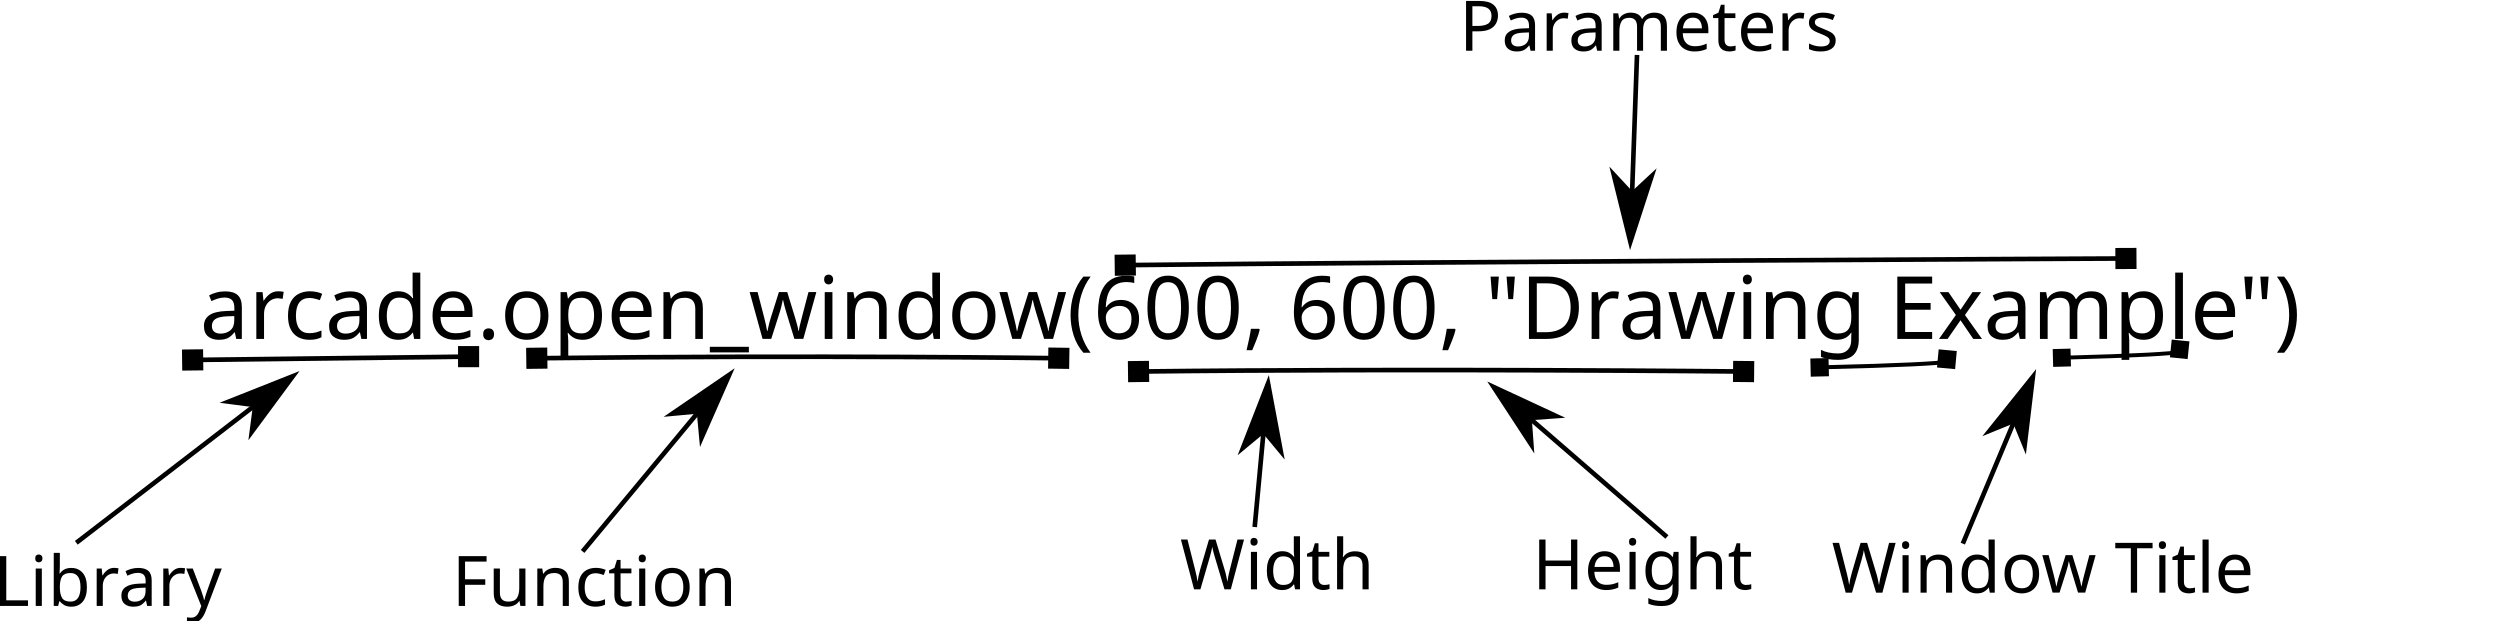
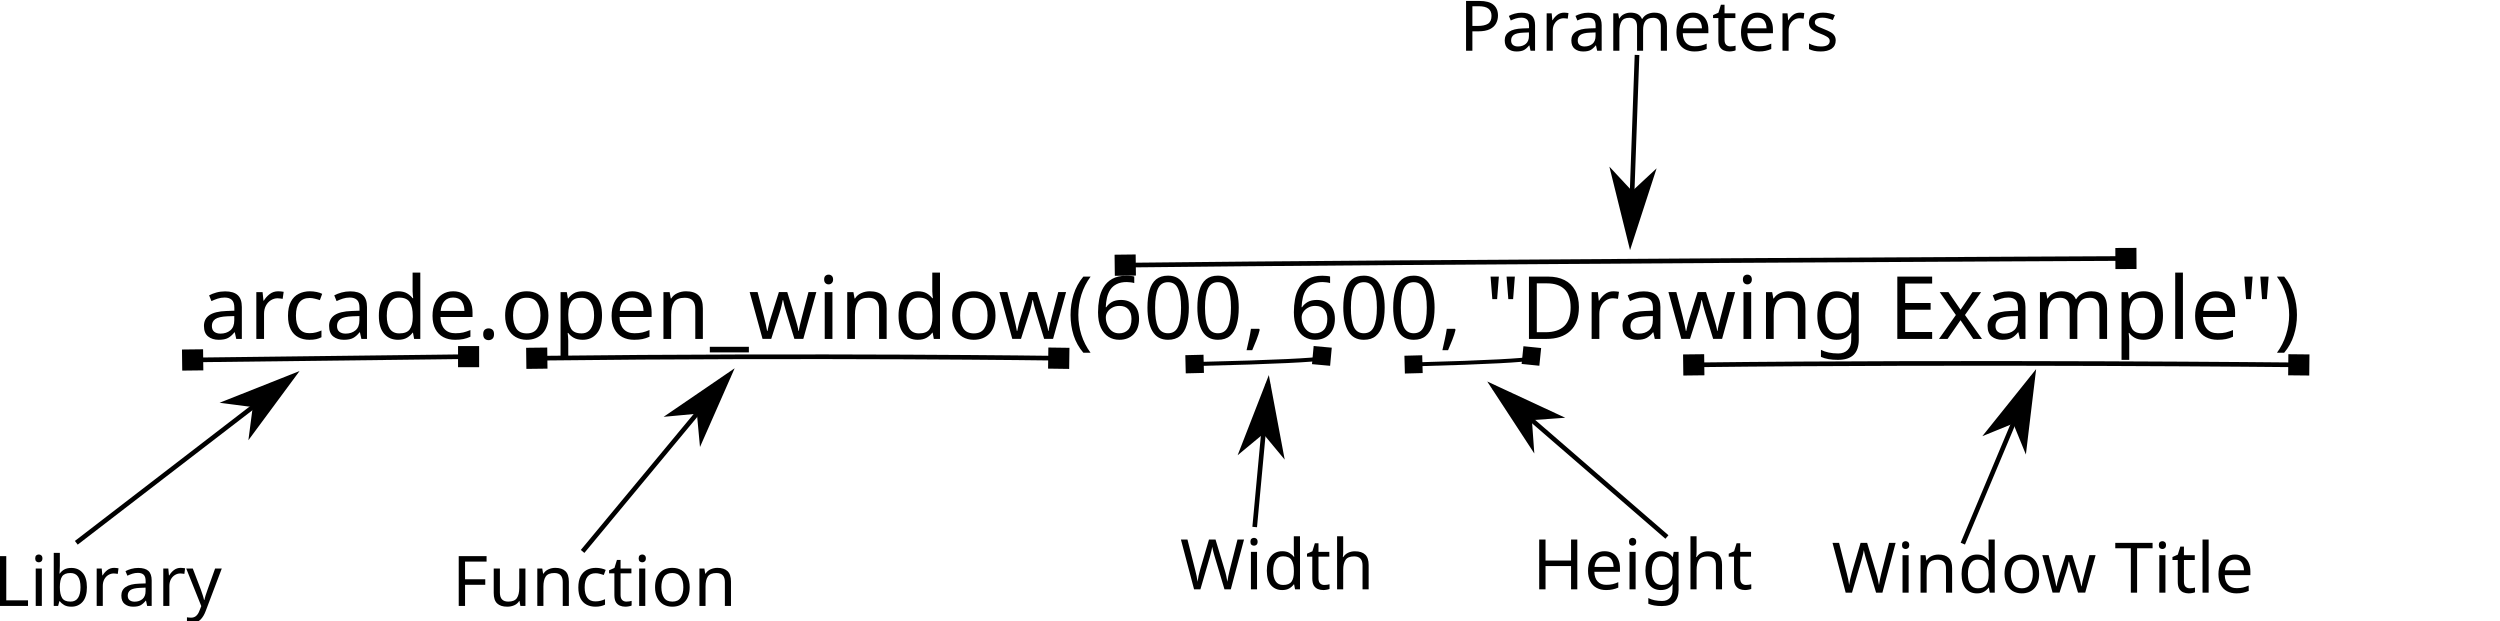
<svg xmlns="http://www.w3.org/2000/svg" width="151.591mm" height="37.595mm" viewBox="0 0 537.133 133.209" id="svg2" version="1.1">
  <defs id="defs4">
    <marker orient="auto" refY="0" refX="0" id="marker6206" style="overflow:visible">
      <path id="path6208" d="M -5,-5 -5,5 5,5 5,-5 -5,-5 Z" style="fill:#000000;fill-opacity:1;fill-rule:evenodd;stroke:#000000;stroke-width:1pt;stroke-opacity:1" transform="scale(0.4,0.4)" />
    </marker>
    <marker orient="auto" refY="0" refX="0" id="SquareL" style="overflow:visible">
      <path id="path4264" d="M -5,-5 -5,5 5,5 5,-5 -5,-5 Z" style="fill:#000000;fill-opacity:1;fill-rule:evenodd;stroke:#000000;stroke-width:1pt;stroke-opacity:1" transform="scale(0.8,0.8)" />
    </marker>
    <marker orient="auto" refY="0" refX="0" id="SquareM" style="overflow:visible">
      <path id="path4267" d="M -5,-5 -5,5 5,5 5,-5 -5,-5 Z" style="fill:#000000;fill-opacity:1;fill-rule:evenodd;stroke:#000000;stroke-width:1pt;stroke-opacity:1" transform="scale(0.4,0.4)" />
    </marker>
    <marker orient="auto" refY="0" refX="0" id="Arrow1Lstart" style="overflow:visible">
      <path id="path4194" d="M 0,0 5,-5 -12.5,0 5,5 0,0 Z" style="fill:#000000;fill-opacity:1;fill-rule:evenodd;stroke:#000000;stroke-width:1pt;stroke-opacity:1" transform="matrix(0.8,0,0,0.8,10,0)" />
    </marker>
    <marker orient="auto" refY="0" refX="0" id="Arrow1Lstart-1" style="overflow:visible">
      <path id="path4194-5" d="M 0,0 5,-5 -12.5,0 5,5 0,0 Z" style="fill:#000000;fill-opacity:1;fill-rule:evenodd;stroke:#000000;stroke-width:1pt;stroke-opacity:1" transform="matrix(0.8,0,0,0.8,10,0)" />
    </marker>
    <marker orient="auto" refY="0" refX="0" id="Arrow1Lstart-1-1" style="overflow:visible">
      <path id="path4194-5-5" d="M 0,0 5,-5 -12.5,0 5,5 0,0 Z" style="fill:#000000;fill-opacity:1;fill-rule:evenodd;stroke:#000000;stroke-width:1pt;stroke-opacity:1" transform="matrix(0.8,0,0,0.8,10,0)" />
    </marker>
    <marker orient="auto" refY="0" refX="0" id="Arrow1Lstart-1-6" style="overflow:visible">
      <path id="path4194-5-9" d="M 0,0 5,-5 -12.5,0 5,5 0,0 Z" style="fill:#000000;fill-opacity:1;fill-rule:evenodd;stroke:#000000;stroke-width:1pt;stroke-opacity:1" transform="matrix(0.8,0,0,0.8,10,0)" />
    </marker>
    <marker orient="auto" refY="0" refX="0" id="Arrow1Lstart-1-10" style="overflow:visible">
      <path id="path4194-5-8" d="M 0,0 5,-5 -12.5,0 5,5 0,0 Z" style="fill:#000000;fill-opacity:1;fill-rule:evenodd;stroke:#000000;stroke-width:1pt;stroke-opacity:1" transform="matrix(0.8,0,0,0.8,10,0)" />
    </marker>
    <marker orient="auto" refY="0" refX="0" id="Arrow1Lstart-1-9" style="overflow:visible">
      <path id="path4194-5-3" d="M 0,0 5,-5 -12.5,0 5,5 0,0 Z" style="fill:#000000;fill-opacity:1;fill-rule:evenodd;stroke:#000000;stroke-width:1pt;stroke-opacity:1" transform="matrix(0.8,0,0,0.8,10,0)" />
    </marker>
    <marker orient="auto" refY="0" refX="0" id="SquareM-5" style="overflow:visible">
      <path id="path4267-6" d="M -5,-5 -5,5 5,5 5,-5 -5,-5 Z" style="fill:#000000;fill-opacity:1;fill-rule:evenodd;stroke:#000000;stroke-width:1pt;stroke-opacity:1" transform="scale(0.4,0.4)" />
    </marker>
    <marker orient="auto" refY="0" refX="0" id="marker6206-7" style="overflow:visible">
      <path id="path6208-1" d="M -5,-5 -5,5 5,5 5,-5 -5,-5 Z" style="fill:#000000;fill-opacity:1;fill-rule:evenodd;stroke:#000000;stroke-width:1pt;stroke-opacity:1" transform="scale(0.4,0.4)" />
    </marker>
    <marker orient="auto" refY="0" refX="0" id="SquareM-4" style="overflow:visible">
      <path id="path4267-61" d="M -5,-5 -5,5 5,5 5,-5 -5,-5 Z" style="fill:#000000;fill-opacity:1;fill-rule:evenodd;stroke:#000000;stroke-width:1pt;stroke-opacity:1" transform="scale(0.4,0.4)" />
    </marker>
    <marker orient="auto" refY="0" refX="0" id="marker6206-8" style="overflow:visible">
      <path id="path6208-6" d="M -5,-5 -5,5 5,5 5,-5 -5,-5 Z" style="fill:#000000;fill-opacity:1;fill-rule:evenodd;stroke:#000000;stroke-width:1pt;stroke-opacity:1" transform="scale(0.4,0.4)" />
    </marker>
    <marker orient="auto" refY="0" refX="0" id="SquareM-0" style="overflow:visible">
      <path id="path4267-9" d="M -5,-5 -5,5 5,5 5,-5 -5,-5 Z" style="fill:#000000;fill-opacity:1;fill-rule:evenodd;stroke:#000000;stroke-width:1pt;stroke-opacity:1" transform="scale(0.4,0.4)" />
    </marker>
    <marker orient="auto" refY="0" refX="0" id="marker6206-74" style="overflow:visible">
      <path id="path6208-0" d="M -5,-5 -5,5 5,5 5,-5 -5,-5 Z" style="fill:#000000;fill-opacity:1;fill-rule:evenodd;stroke:#000000;stroke-width:1pt;stroke-opacity:1" transform="scale(0.4,0.4)" />
    </marker>
    <marker orient="auto" refY="0" refX="0" id="SquareM-7" style="overflow:visible">
      <path id="path4267-8" d="M -5,-5 -5,5 5,5 5,-5 -5,-5 Z" style="fill:#000000;fill-opacity:1;fill-rule:evenodd;stroke:#000000;stroke-width:1pt;stroke-opacity:1" transform="scale(0.4,0.4)" />
    </marker>
    <marker orient="auto" refY="0" refX="0" id="marker6206-1" style="overflow:visible">
      <path id="path6208-03" d="M -5,-5 -5,5 5,5 5,-5 -5,-5 Z" style="fill:#000000;fill-opacity:1;fill-rule:evenodd;stroke:#000000;stroke-width:1pt;stroke-opacity:1" transform="scale(0.4,0.4)" />
    </marker>
    <marker orient="auto" refY="0" refX="0" id="SquareM-3" style="overflow:visible">
      <path id="path4267-4" d="M -5,-5 -5,5 5,5 5,-5 -5,-5 Z" style="fill:#000000;fill-opacity:1;fill-rule:evenodd;stroke:#000000;stroke-width:1pt;stroke-opacity:1" transform="scale(0.4,0.4)" />
    </marker>
    <marker orient="auto" refY="0" refX="0" id="marker6206-78" style="overflow:visible">
      <path id="path6208-66" d="M -5,-5 -5,5 5,5 5,-5 -5,-5 Z" style="fill:#000000;fill-opacity:1;fill-rule:evenodd;stroke:#000000;stroke-width:1pt;stroke-opacity:1" transform="scale(0.4,0.4)" />
    </marker>
    <marker orient="auto" refY="0" refX="0" id="SquareM-0-4" style="overflow:visible">
      <path id="path4267-9-9" d="M -5,-5 -5,5 5,5 5,-5 -5,-5 Z" style="fill:#000000;fill-opacity:1;fill-rule:evenodd;stroke:#000000;stroke-width:1pt;stroke-opacity:1" transform="scale(0.4,0.4)" />
    </marker>
    <marker orient="auto" refY="0" refX="0" id="marker6206-74-3" style="overflow:visible">
      <path id="path6208-0-5" d="M -5,-5 -5,5 5,5 5,-5 -5,-5 Z" style="fill:#000000;fill-opacity:1;fill-rule:evenodd;stroke:#000000;stroke-width:1pt;stroke-opacity:1" transform="scale(0.4,0.4)" />
    </marker>
    <marker orient="auto" refY="0" refX="0" id="SquareM-0-4-5" style="overflow:visible">
      <path id="path4267-9-9-9" d="M -5,-5 -5,5 5,5 5,-5 -5,-5 Z" style="fill:#000000;fill-opacity:1;fill-rule:evenodd;stroke:#000000;stroke-width:1pt;stroke-opacity:1" transform="scale(0.4,0.4)" />
    </marker>
    <marker orient="auto" refY="0" refX="0" id="marker6206-74-3-6" style="overflow:visible">
      <path id="path6208-0-5-1" d="M -5,-5 -5,5 5,5 5,-5 -5,-5 Z" style="fill:#000000;fill-opacity:1;fill-rule:evenodd;stroke:#000000;stroke-width:1pt;stroke-opacity:1" transform="scale(0.4,0.4)" />
    </marker>
  </defs>
  <g id="layer1" transform="translate(-75.75059,-32.17073)">
    <flowRoot xml:space="preserve" id="flowRoot4156" style="font-style:normal;font-weight:normal;font-size:40px;line-height:125%;font-family:sans-serif;letter-spacing:0px;word-spacing:0px;fill:#000000;fill-opacity:1;stroke:none;stroke-width:1px;stroke-linecap:butt;stroke-linejoin:miter;stroke-opacity:1">
      <flowRegion id="flowRegion4158">
        <rect id="rect4160" width="288.571" height="115" x="93.571" y="160.934" />
      </flowRegion>
      <flowPara id="flowPara4162" />
    </flowRoot>
    <text xml:space="preserve" style="font-style:normal;font-weight:normal;font-size:40px;line-height:125%;font-family:sans-serif;letter-spacing:0px;word-spacing:0px;fill:#000000;fill-opacity:1;stroke:none;stroke-width:1px;stroke-linecap:butt;stroke-linejoin:miter;stroke-opacity:1" x="74.286" y="162.362" id="text4164">
      <tspan id="tspan4166" x="74.286" y="162.362" style="font-size:15px">Library</tspan>
    </text>
    <text xml:space="preserve" style="font-style:normal;font-variant:normal;font-weight:normal;font-stretch:normal;font-size:15px;line-height:125%;font-family:sans-serif;-inkscape-font-specification:'sans-serif, Normal';text-align:start;letter-spacing:0px;word-spacing:0px;writing-mode:lr-tb;text-anchor:start;fill:#000000;fill-opacity:1;stroke:none;stroke-width:1px;stroke-linecap:butt;stroke-linejoin:miter;stroke-opacity:1" x="172.857" y="162.362" id="text4168">
      <tspan id="tspan4170" x="172.857" y="162.362">Function</tspan>
    </text>
    <text xml:space="preserve" style="font-style:normal;font-variant:normal;font-weight:normal;font-stretch:normal;font-size:15px;line-height:125%;font-family:sans-serif;-inkscape-font-specification:'sans-serif, Normal';text-align:start;letter-spacing:0px;word-spacing:0px;writing-mode:lr-tb;text-anchor:start;fill:#000000;fill-opacity:1;stroke:none;stroke-width:1px;stroke-linecap:butt;stroke-linejoin:miter;stroke-opacity:1" x="389.286" y="43.076" id="text4172">
      <tspan id="tspan4174" x="389.286" y="43.076">Parameters</tspan>
    </text>
    <text xml:space="preserve" style="font-style:normal;font-variant:normal;font-weight:normal;font-stretch:normal;font-size:15px;line-height:125%;font-family:sans-serif;-inkscape-font-specification:'sans-serif, Normal';text-align:start;letter-spacing:0px;word-spacing:0px;writing-mode:lr-tb;text-anchor:start;fill:#000000;fill-opacity:1;stroke:none;stroke-width:1px;stroke-linecap:butt;stroke-linejoin:miter;stroke-opacity:1" x="469.286" y="159.505" id="text4176">
      <tspan id="tspan4178" x="469.286" y="159.505">Window Title</tspan>
    </text>
    <text xml:space="preserve" style="font-style:normal;font-variant:normal;font-weight:normal;font-stretch:normal;font-size:15px;line-height:125%;font-family:sans-serif;-inkscape-font-specification:'sans-serif, Normal';text-align:start;letter-spacing:0px;word-spacing:0px;writing-mode:lr-tb;text-anchor:start;fill:#000000;fill-opacity:1;stroke:none;stroke-width:1px;stroke-linecap:butt;stroke-linejoin:miter;stroke-opacity:1" x="329.286" y="158.791" id="text4180">
      <tspan id="tspan4182" x="329.286" y="158.791">Width</tspan>
    </text>
    <text xml:space="preserve" style="font-style:normal;font-variant:normal;font-weight:normal;font-stretch:normal;font-size:15px;line-height:125%;font-family:sans-serif;-inkscape-font-specification:'sans-serif, Normal';text-align:start;letter-spacing:0px;word-spacing:0px;writing-mode:lr-tb;text-anchor:start;fill:#000000;fill-opacity:1;stroke:none;stroke-width:1px;stroke-linecap:butt;stroke-linejoin:miter;stroke-opacity:1" x="405" y="158.791" id="text4184">
      <tspan id="tspan4186" x="405" y="158.791">Height</tspan>
    </text>
    <path style="fill:none;fill-rule:evenodd;stroke:#000000;stroke-width:1px;stroke-linecap:butt;stroke-linejoin:miter;stroke-opacity:1;marker-start:url(#Arrow1Lstart)" d="M 138.571,113.076 92.143,148.791" id="path4188" />
    <path style="fill:none;fill-rule:evenodd;stroke:#000000;stroke-width:1px;stroke-linecap:butt;stroke-linejoin:miter;stroke-opacity:1;marker-start:url(#Arrow1Lstart-1)" d="M 232.352,112.789 200.923,150.647" id="path4188-6" />
    <path style="fill:none;fill-rule:evenodd;stroke:#000000;stroke-width:1px;stroke-linecap:butt;stroke-linejoin:miter;stroke-opacity:1;marker-start:url(#Arrow1Lstart-1-1)" d="m 426.04,83.974 1.429,-40" id="path4188-6-6" />
    <path style="fill:none;fill-rule:evenodd;stroke:#000000;stroke-width:1px;stroke-linecap:butt;stroke-linejoin:miter;stroke-opacity:1;marker-start:url(#Arrow1Lstart-1-6)" d="M 512.468,113.26 497.468,148.974" id="path4188-6-9" />
    <path style="fill:none;fill-rule:evenodd;stroke:#000000;stroke-width:1px;stroke-linecap:butt;stroke-linejoin:miter;stroke-opacity:1;marker-start:url(#Arrow1Lstart-1-10)" d="m 348.182,114.688 -2.857,30.714" id="path4188-6-7" />
    <path style="fill:none;fill-rule:evenodd;stroke:#000000;stroke-width:1px;stroke-linecap:butt;stroke-linejoin:miter;stroke-opacity:1;marker-start:url(#Arrow1Lstart-1-9)" d="m 396.754,115.403 37.143,32.143" id="path4188-6-2" />
    <path style="fill:none;fill-rule:evenodd;stroke:#000000;stroke-width:1px;stroke-linecap:butt;stroke-linejoin:miter;stroke-opacity:1;marker-start:url(#SquareM);marker-end:url(#marker6206)" d="m 117.143,109.505 c 60.714,-0.714 59.286,-0.714 59.286,-0.714" id="path6068" />
    <path style="fill:none;fill-rule:evenodd;stroke:#000000;stroke-width:1px;stroke-linecap:butt;stroke-linejoin:miter;stroke-opacity:1;marker-start:url(#SquareM-5);marker-end:url(#marker6206-7)" d="m 191.085,109.135 c 60.714,-0.714 112.143,0 112.143,0" id="path6068-3" />
    <path style="fill:none;fill-rule:evenodd;stroke:#000000;stroke-width:1px;stroke-linecap:butt;stroke-linejoin:miter;stroke-opacity:1;marker-start:url(#SquareM-4);marker-end:url(#marker6206-8)" d="M 317.513,89.135 C 378.227,88.42 532.513,87.706 532.513,87.706" id="path6068-7" />
-     <path style="fill:none;fill-rule:evenodd;stroke:#000000;stroke-width:1px;stroke-linecap:butt;stroke-linejoin:miter;stroke-opacity:1;marker-start:url(#SquareM-0);marker-end:url(#marker6206-74)" d="m 320.37,111.992 c 60.714,-0.714 130,0 130,0" id="path6068-78" />
-     <path style="fill:none;fill-rule:evenodd;stroke:#000000;stroke-width:0.862px;stroke-linecap:butt;stroke-linejoin:miter;stroke-opacity:1;marker-start:url(#SquareM-0-4);marker-end:url(#marker6206-74-3)" d="m 466.707,111.102 c 36.887,-0.874 27.34,-1.747 27.34,-1.747" id="path6068-78-0" />
-     <path style="fill:none;fill-rule:evenodd;stroke:#000000;stroke-width:0.844px;stroke-linecap:butt;stroke-linejoin:miter;stroke-opacity:1;marker-start:url(#SquareM-0-4-5);marker-end:url(#marker6206-74-3-6)" d="m 518.742,109.033 c 34.158,-0.904 25.317,-1.807 25.317,-1.807" id="path6068-78-0-2" />
+     <path style="fill:none;fill-rule:evenodd;stroke:#000000;stroke-width:1px;stroke-linecap:butt;stroke-linejoin:miter;stroke-opacity:1;marker-start:url(#SquareM-0);marker-end:url(#marker6206-74)" d="m 439.656,110.563 c 60.714,-0.714 130,0 130,0" id="path6068-78" />
+     <path style="fill:none;fill-rule:evenodd;stroke:#000000;stroke-width:0.862px;stroke-linecap:butt;stroke-linejoin:miter;stroke-opacity:1;marker-start:url(#SquareM-0-4);marker-end:url(#marker6206-74-3)" d="m 332.421,110.387 c 36.887,-0.874 27.34,-1.747 27.34,-1.747" id="path6068-78-0" />
+     <path style="fill:none;fill-rule:evenodd;stroke:#000000;stroke-width:0.844px;stroke-linecap:butt;stroke-linejoin:miter;stroke-opacity:1;marker-start:url(#SquareM-0-4-5);marker-end:url(#marker6206-74-3-6)" d="m 379.457,110.462 c 34.158,-0.904 25.317,-1.807 25.317,-1.807" id="path6068-78-0-2" />
    <text xml:space="preserve" style="font-style:normal;font-weight:normal;font-size:40px;line-height:125%;font-family:sans-serif;letter-spacing:0px;word-spacing:0px;fill:#000000;fill-opacity:1;stroke:none;stroke-width:1px;stroke-linecap:butt;stroke-linejoin:miter;stroke-opacity:1" x="118.709" y="104.991" id="text11445">
      <tspan id="tspan11447" style="font-size:18.75px" x="118.709" y="104.991">arcade.open_window(600, 600, "Drawing Example")</tspan>
    </text>
  </g>
</svg>
